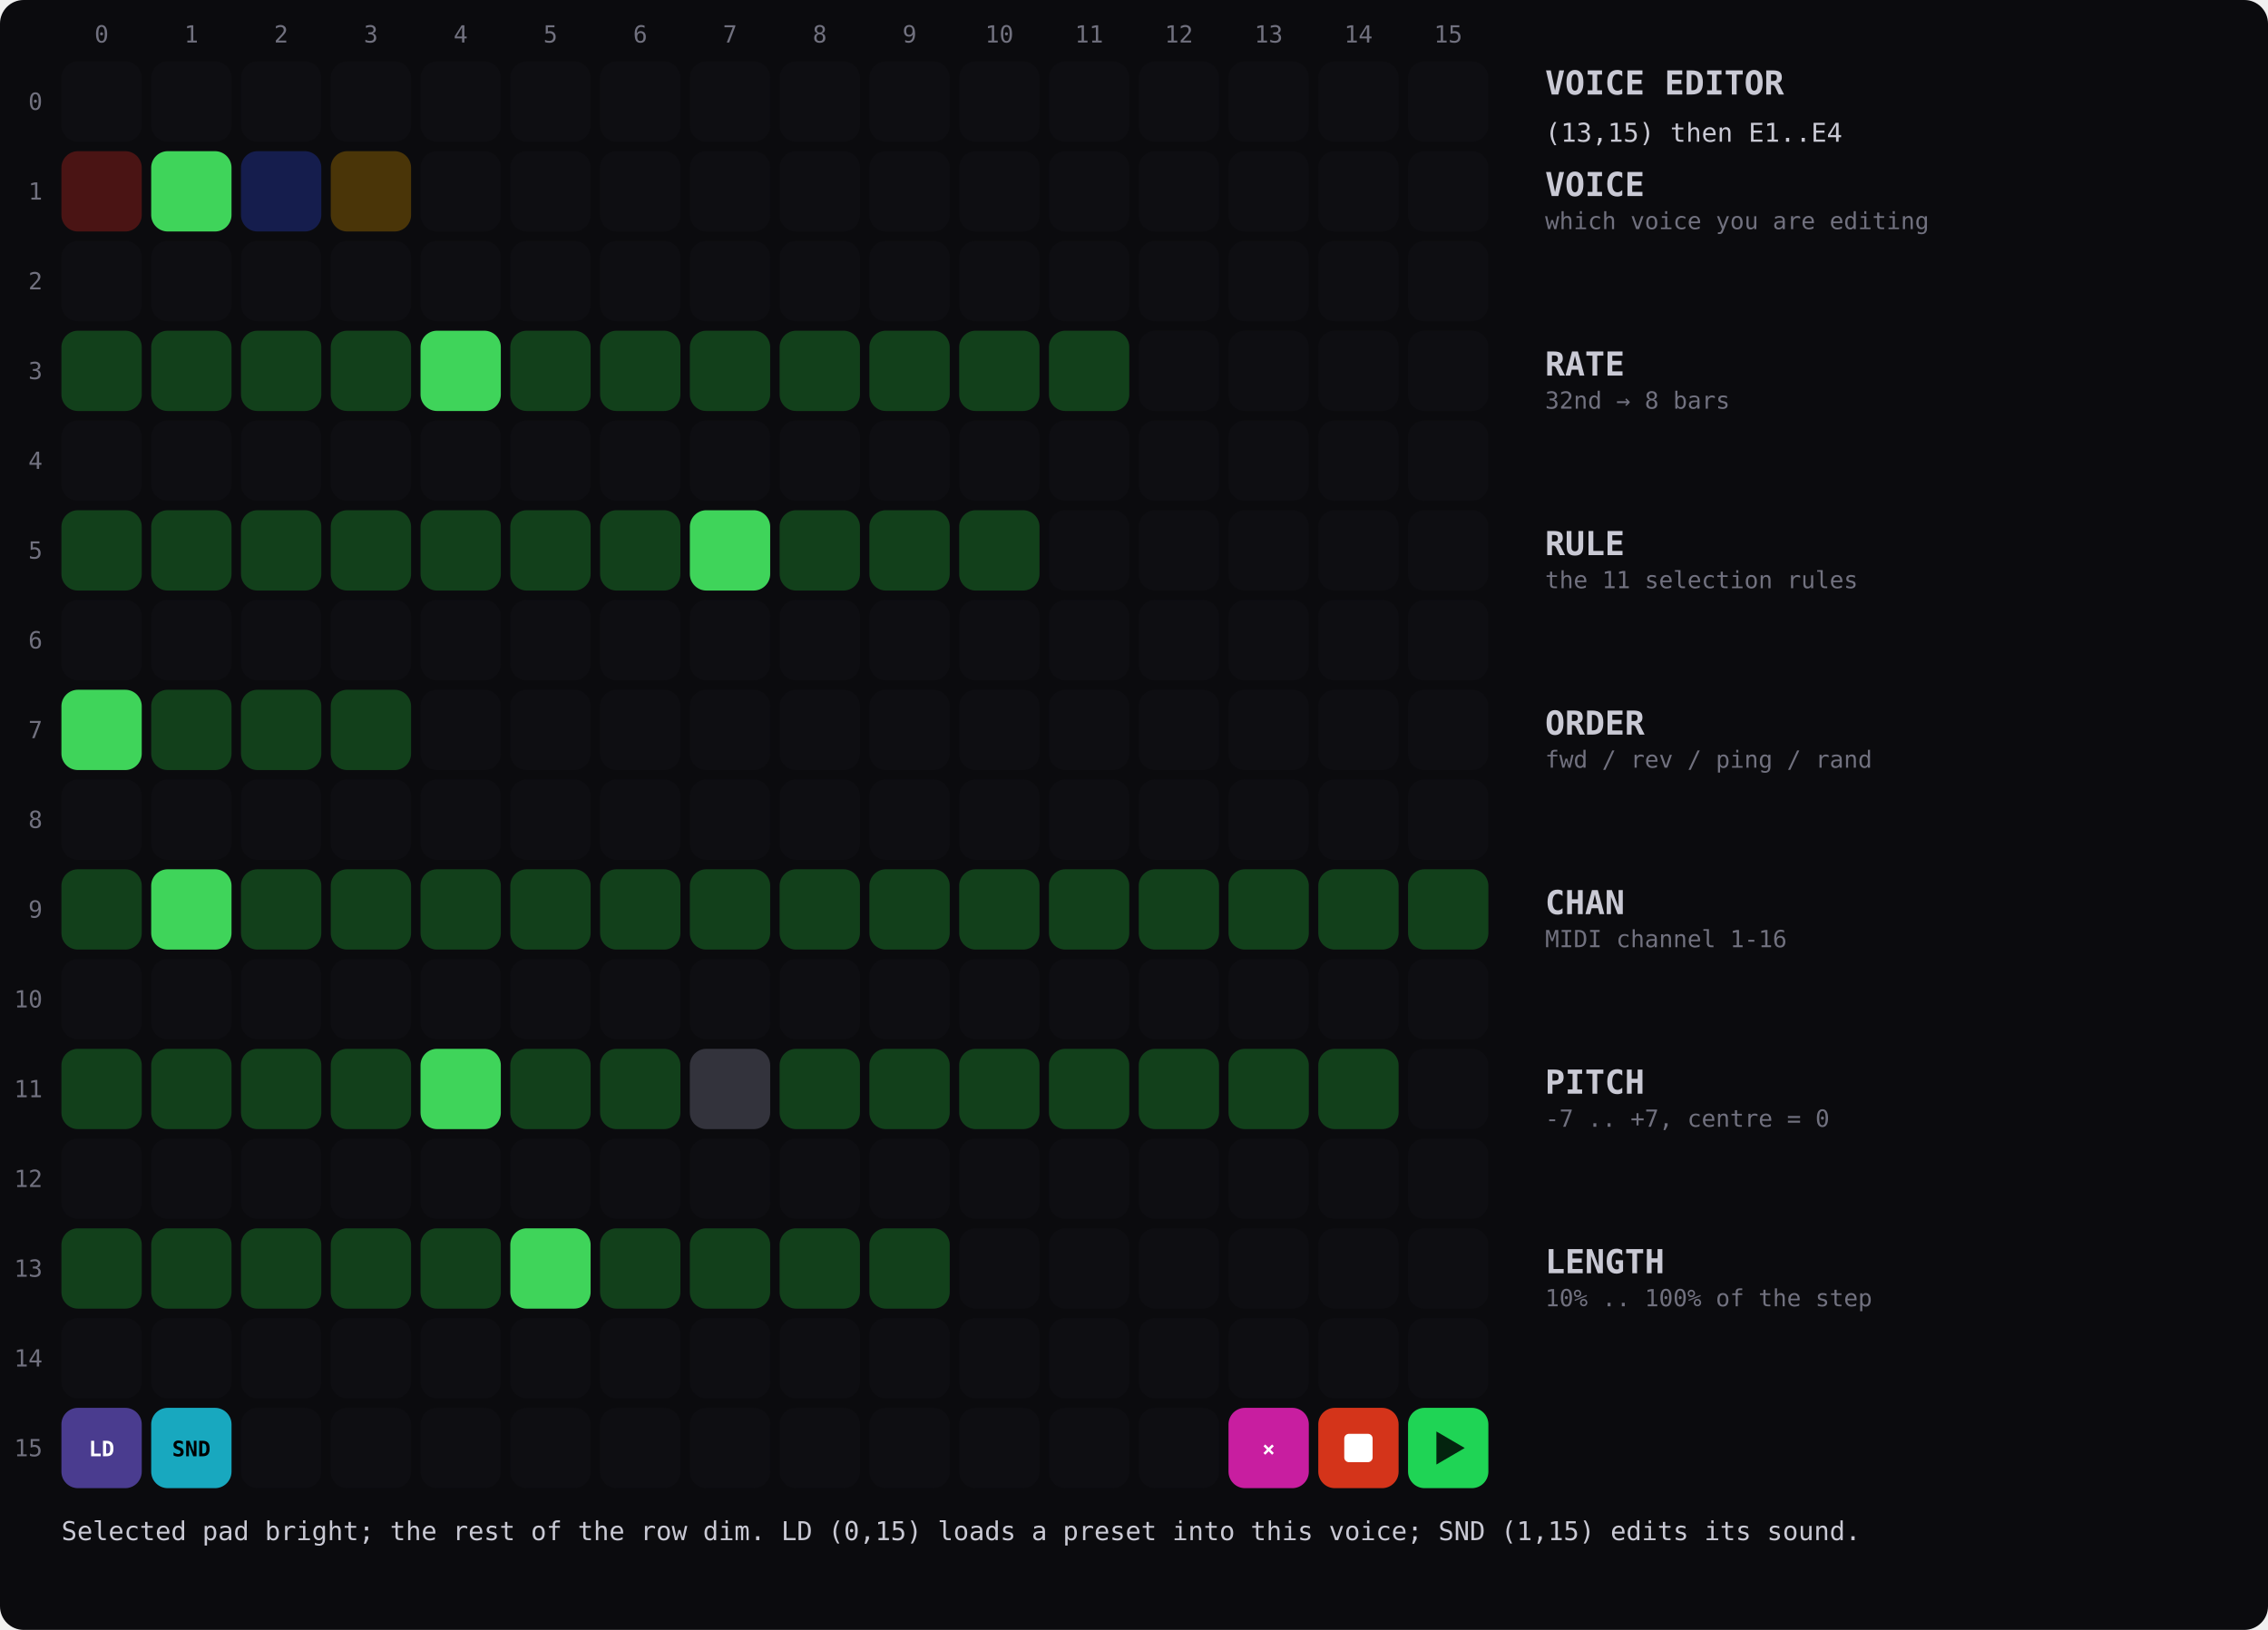
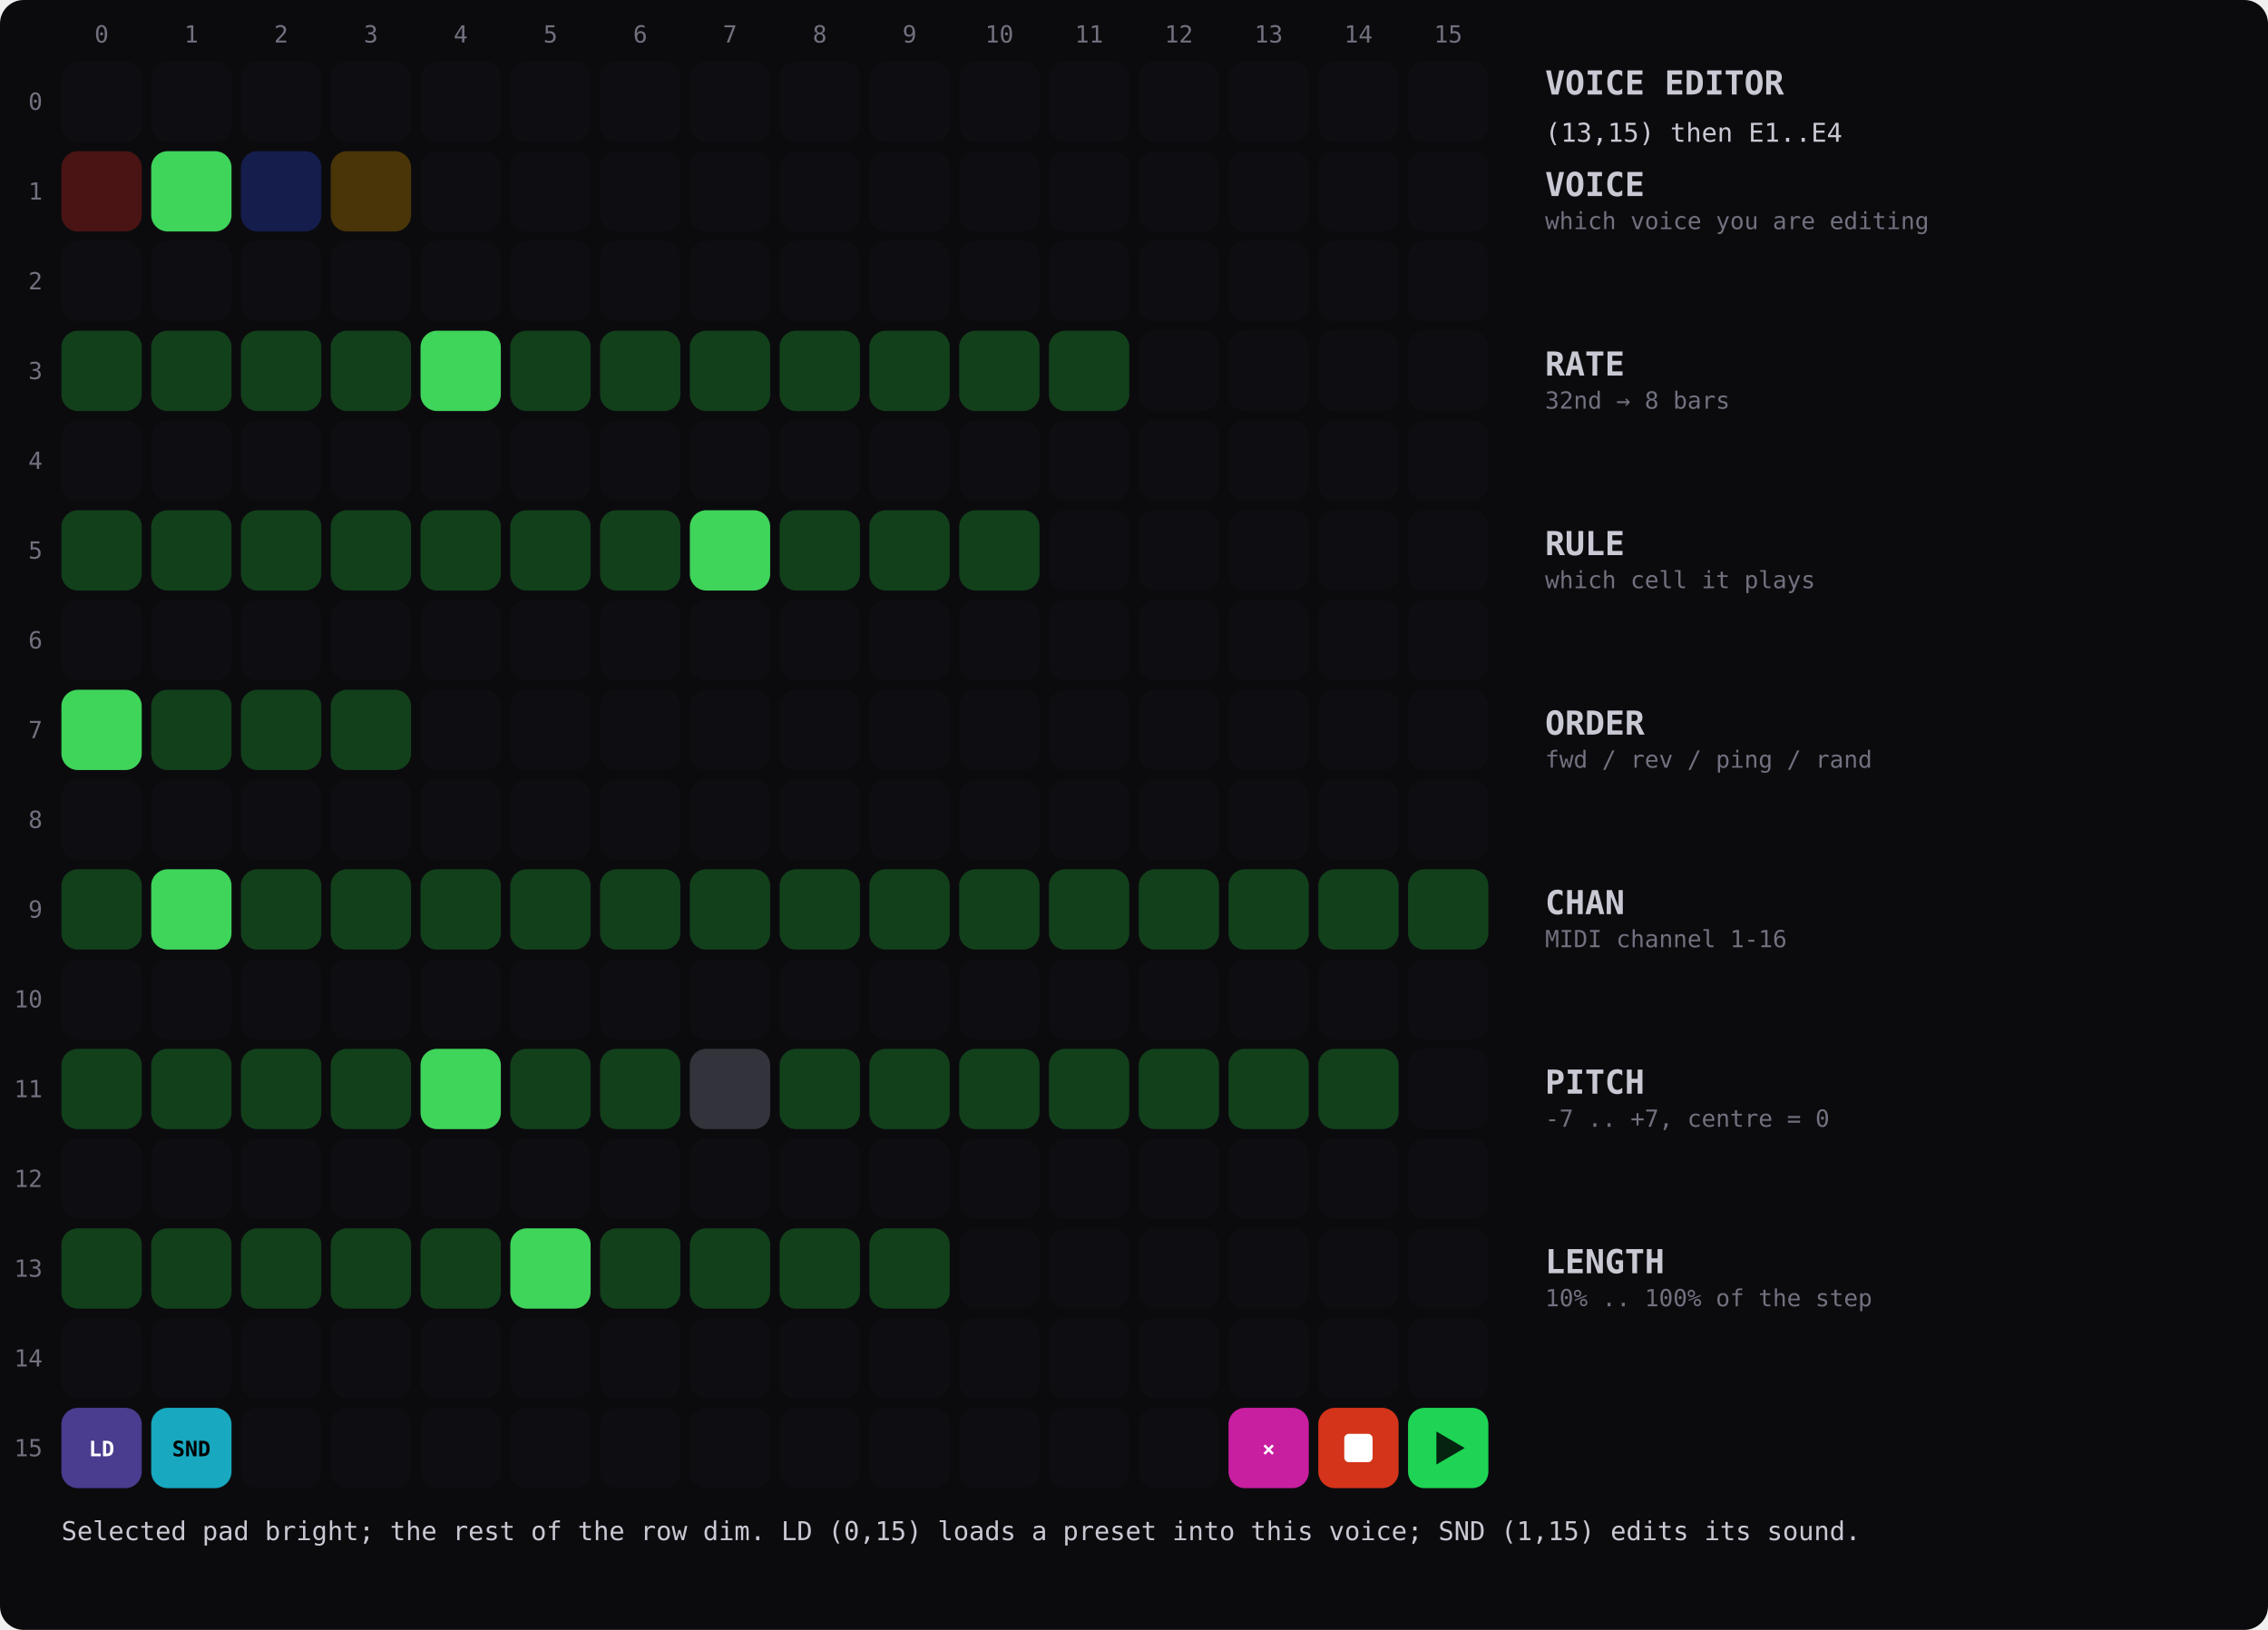
<svg xmlns="http://www.w3.org/2000/svg" width="960" height="690" viewBox="0 0 960 690" role="img" aria-label="plinky-life voice editor">
  <rect width="960" height="690" rx="10" fill="#0b0b0e" />
  <style>text{font-family:ui-monospace,SFMono-Regular,Menlo,Consolas,monospace}.t{font-size:11px;fill:#c9c9d4}.h{font-size:14px;font-weight:700;fill:#c9c9d4}.k{font-size:10px;fill:#71717f}.p{font-size:9px;font-weight:700}</style>
  <text class="k" x="43.0" y="18" text-anchor="middle">0</text>
  <text class="k" x="18" y="46.5" text-anchor="end">0</text>
  <text class="k" x="81.0" y="18" text-anchor="middle">1</text>
  <text class="k" x="18" y="84.5" text-anchor="end">1</text>
  <text class="k" x="119.0" y="18" text-anchor="middle">2</text>
  <text class="k" x="18" y="122.5" text-anchor="end">2</text>
  <text class="k" x="157.0" y="18" text-anchor="middle">3</text>
  <text class="k" x="18" y="160.5" text-anchor="end">3</text>
  <text class="k" x="195.0" y="18" text-anchor="middle">4</text>
  <text class="k" x="18" y="198.5" text-anchor="end">4</text>
  <text class="k" x="233.0" y="18" text-anchor="middle">5</text>
  <text class="k" x="18" y="236.5" text-anchor="end">5</text>
  <text class="k" x="271.0" y="18" text-anchor="middle">6</text>
  <text class="k" x="18" y="274.5" text-anchor="end">6</text>
  <text class="k" x="309.0" y="18" text-anchor="middle">7</text>
  <text class="k" x="18" y="312.5" text-anchor="end">7</text>
  <text class="k" x="347.0" y="18" text-anchor="middle">8</text>
  <text class="k" x="18" y="350.5" text-anchor="end">8</text>
  <text class="k" x="385.0" y="18" text-anchor="middle">9</text>
  <text class="k" x="18" y="388.5" text-anchor="end">9</text>
  <text class="k" x="423.0" y="18" text-anchor="middle">10</text>
  <text class="k" x="18" y="426.5" text-anchor="end">10</text>
  <text class="k" x="461.0" y="18" text-anchor="middle">11</text>
  <text class="k" x="18" y="464.5" text-anchor="end">11</text>
  <text class="k" x="499.0" y="18" text-anchor="middle">12</text>
  <text class="k" x="18" y="502.5" text-anchor="end">12</text>
  <text class="k" x="537.0" y="18" text-anchor="middle">13</text>
  <text class="k" x="18" y="540.5" text-anchor="end">13</text>
  <text class="k" x="575.0" y="18" text-anchor="middle">14</text>
  <text class="k" x="18" y="578.5" text-anchor="end">14</text>
  <text class="k" x="613.0" y="18" text-anchor="middle">15</text>
  <text class="k" x="18" y="616.5" text-anchor="end">15</text>
  <rect x="26" y="26" width="34" height="34" rx="7" fill="#0e0e12" />
  <rect x="64" y="26" width="34" height="34" rx="7" fill="#0e0e12" />
  <rect x="102" y="26" width="34" height="34" rx="7" fill="#0e0e12" />
  <rect x="140" y="26" width="34" height="34" rx="7" fill="#0e0e12" />
  <rect x="178" y="26" width="34" height="34" rx="7" fill="#0e0e12" />
  <rect x="216" y="26" width="34" height="34" rx="7" fill="#0e0e12" />
  <rect x="254" y="26" width="34" height="34" rx="7" fill="#0e0e12" />
  <rect x="292" y="26" width="34" height="34" rx="7" fill="#0e0e12" />
  <rect x="330" y="26" width="34" height="34" rx="7" fill="#0e0e12" />
  <rect x="368" y="26" width="34" height="34" rx="7" fill="#0e0e12" />
  <rect x="406" y="26" width="34" height="34" rx="7" fill="#0e0e12" />
  <rect x="444" y="26" width="34" height="34" rx="7" fill="#0e0e12" />
  <rect x="482" y="26" width="34" height="34" rx="7" fill="#0e0e12" />
  <rect x="520" y="26" width="34" height="34" rx="7" fill="#0e0e12" />
  <rect x="558" y="26" width="34" height="34" rx="7" fill="#0e0e12" />
  <rect x="596" y="26" width="34" height="34" rx="7" fill="#0e0e12" />
  <rect x="26" y="64" width="34" height="34" rx="7" fill="#4a1414" />
  <rect x="64" y="64" width="34" height="34" rx="7" fill="#3fd45a" />
  <rect x="102" y="64" width="34" height="34" rx="7" fill="#151d4d" />
  <rect x="140" y="64" width="34" height="34" rx="7" fill="#4a3508" />
  <rect x="178" y="64" width="34" height="34" rx="7" fill="#0e0e12" />
  <rect x="216" y="64" width="34" height="34" rx="7" fill="#0e0e12" />
  <rect x="254" y="64" width="34" height="34" rx="7" fill="#0e0e12" />
  <rect x="292" y="64" width="34" height="34" rx="7" fill="#0e0e12" />
  <rect x="330" y="64" width="34" height="34" rx="7" fill="#0e0e12" />
  <rect x="368" y="64" width="34" height="34" rx="7" fill="#0e0e12" />
  <rect x="406" y="64" width="34" height="34" rx="7" fill="#0e0e12" />
  <rect x="444" y="64" width="34" height="34" rx="7" fill="#0e0e12" />
  <rect x="482" y="64" width="34" height="34" rx="7" fill="#0e0e12" />
  <rect x="520" y="64" width="34" height="34" rx="7" fill="#0e0e12" />
  <rect x="558" y="64" width="34" height="34" rx="7" fill="#0e0e12" />
  <rect x="596" y="64" width="34" height="34" rx="7" fill="#0e0e12" />
  <rect x="26" y="102" width="34" height="34" rx="7" fill="#0e0e12" />
  <rect x="64" y="102" width="34" height="34" rx="7" fill="#0e0e12" />
  <rect x="102" y="102" width="34" height="34" rx="7" fill="#0e0e12" />
  <rect x="140" y="102" width="34" height="34" rx="7" fill="#0e0e12" />
  <rect x="178" y="102" width="34" height="34" rx="7" fill="#0e0e12" />
  <rect x="216" y="102" width="34" height="34" rx="7" fill="#0e0e12" />
  <rect x="254" y="102" width="34" height="34" rx="7" fill="#0e0e12" />
  <rect x="292" y="102" width="34" height="34" rx="7" fill="#0e0e12" />
  <rect x="330" y="102" width="34" height="34" rx="7" fill="#0e0e12" />
  <rect x="368" y="102" width="34" height="34" rx="7" fill="#0e0e12" />
  <rect x="406" y="102" width="34" height="34" rx="7" fill="#0e0e12" />
  <rect x="444" y="102" width="34" height="34" rx="7" fill="#0e0e12" />
  <rect x="482" y="102" width="34" height="34" rx="7" fill="#0e0e12" />
  <rect x="520" y="102" width="34" height="34" rx="7" fill="#0e0e12" />
  <rect x="558" y="102" width="34" height="34" rx="7" fill="#0e0e12" />
  <rect x="596" y="102" width="34" height="34" rx="7" fill="#0e0e12" />
  <rect x="26" y="140" width="34" height="34" rx="7" fill="#12401b" />
  <rect x="64" y="140" width="34" height="34" rx="7" fill="#12401b" />
  <rect x="102" y="140" width="34" height="34" rx="7" fill="#12401b" />
  <rect x="140" y="140" width="34" height="34" rx="7" fill="#12401b" />
  <rect x="178" y="140" width="34" height="34" rx="7" fill="#3fd45a" />
  <rect x="216" y="140" width="34" height="34" rx="7" fill="#12401b" />
  <rect x="254" y="140" width="34" height="34" rx="7" fill="#12401b" />
  <rect x="292" y="140" width="34" height="34" rx="7" fill="#12401b" />
  <rect x="330" y="140" width="34" height="34" rx="7" fill="#12401b" />
  <rect x="368" y="140" width="34" height="34" rx="7" fill="#12401b" />
  <rect x="406" y="140" width="34" height="34" rx="7" fill="#12401b" />
  <rect x="444" y="140" width="34" height="34" rx="7" fill="#12401b" />
  <rect x="482" y="140" width="34" height="34" rx="7" fill="#0e0e12" />
  <rect x="520" y="140" width="34" height="34" rx="7" fill="#0e0e12" />
  <rect x="558" y="140" width="34" height="34" rx="7" fill="#0e0e12" />
  <rect x="596" y="140" width="34" height="34" rx="7" fill="#0e0e12" />
  <rect x="26" y="178" width="34" height="34" rx="7" fill="#0e0e12" />
  <rect x="64" y="178" width="34" height="34" rx="7" fill="#0e0e12" />
  <rect x="102" y="178" width="34" height="34" rx="7" fill="#0e0e12" />
  <rect x="140" y="178" width="34" height="34" rx="7" fill="#0e0e12" />
  <rect x="178" y="178" width="34" height="34" rx="7" fill="#0e0e12" />
  <rect x="216" y="178" width="34" height="34" rx="7" fill="#0e0e12" />
  <rect x="254" y="178" width="34" height="34" rx="7" fill="#0e0e12" />
  <rect x="292" y="178" width="34" height="34" rx="7" fill="#0e0e12" />
  <rect x="330" y="178" width="34" height="34" rx="7" fill="#0e0e12" />
  <rect x="368" y="178" width="34" height="34" rx="7" fill="#0e0e12" />
  <rect x="406" y="178" width="34" height="34" rx="7" fill="#0e0e12" />
  <rect x="444" y="178" width="34" height="34" rx="7" fill="#0e0e12" />
  <rect x="482" y="178" width="34" height="34" rx="7" fill="#0e0e12" />
  <rect x="520" y="178" width="34" height="34" rx="7" fill="#0e0e12" />
  <rect x="558" y="178" width="34" height="34" rx="7" fill="#0e0e12" />
  <rect x="596" y="178" width="34" height="34" rx="7" fill="#0e0e12" />
  <rect x="26" y="216" width="34" height="34" rx="7" fill="#12401b" />
  <rect x="64" y="216" width="34" height="34" rx="7" fill="#12401b" />
  <rect x="102" y="216" width="34" height="34" rx="7" fill="#12401b" />
  <rect x="140" y="216" width="34" height="34" rx="7" fill="#12401b" />
  <rect x="178" y="216" width="34" height="34" rx="7" fill="#12401b" />
  <rect x="216" y="216" width="34" height="34" rx="7" fill="#12401b" />
  <rect x="254" y="216" width="34" height="34" rx="7" fill="#12401b" />
  <rect x="292" y="216" width="34" height="34" rx="7" fill="#3fd45a" />
  <rect x="330" y="216" width="34" height="34" rx="7" fill="#12401b" />
  <rect x="368" y="216" width="34" height="34" rx="7" fill="#12401b" />
  <rect x="406" y="216" width="34" height="34" rx="7" fill="#12401b" />
  <rect x="444" y="216" width="34" height="34" rx="7" fill="#0e0e12" />
  <rect x="482" y="216" width="34" height="34" rx="7" fill="#0e0e12" />
  <rect x="520" y="216" width="34" height="34" rx="7" fill="#0e0e12" />
  <rect x="558" y="216" width="34" height="34" rx="7" fill="#0e0e12" />
  <rect x="596" y="216" width="34" height="34" rx="7" fill="#0e0e12" />
  <rect x="26" y="254" width="34" height="34" rx="7" fill="#0e0e12" />
  <rect x="64" y="254" width="34" height="34" rx="7" fill="#0e0e12" />
  <rect x="102" y="254" width="34" height="34" rx="7" fill="#0e0e12" />
  <rect x="140" y="254" width="34" height="34" rx="7" fill="#0e0e12" />
  <rect x="178" y="254" width="34" height="34" rx="7" fill="#0e0e12" />
  <rect x="216" y="254" width="34" height="34" rx="7" fill="#0e0e12" />
  <rect x="254" y="254" width="34" height="34" rx="7" fill="#0e0e12" />
  <rect x="292" y="254" width="34" height="34" rx="7" fill="#0e0e12" />
  <rect x="330" y="254" width="34" height="34" rx="7" fill="#0e0e12" />
  <rect x="368" y="254" width="34" height="34" rx="7" fill="#0e0e12" />
  <rect x="406" y="254" width="34" height="34" rx="7" fill="#0e0e12" />
  <rect x="444" y="254" width="34" height="34" rx="7" fill="#0e0e12" />
  <rect x="482" y="254" width="34" height="34" rx="7" fill="#0e0e12" />
  <rect x="520" y="254" width="34" height="34" rx="7" fill="#0e0e12" />
  <rect x="558" y="254" width="34" height="34" rx="7" fill="#0e0e12" />
  <rect x="596" y="254" width="34" height="34" rx="7" fill="#0e0e12" />
  <rect x="26" y="292" width="34" height="34" rx="7" fill="#3fd45a" />
  <rect x="64" y="292" width="34" height="34" rx="7" fill="#12401b" />
  <rect x="102" y="292" width="34" height="34" rx="7" fill="#12401b" />
  <rect x="140" y="292" width="34" height="34" rx="7" fill="#12401b" />
  <rect x="178" y="292" width="34" height="34" rx="7" fill="#0e0e12" />
  <rect x="216" y="292" width="34" height="34" rx="7" fill="#0e0e12" />
  <rect x="254" y="292" width="34" height="34" rx="7" fill="#0e0e12" />
  <rect x="292" y="292" width="34" height="34" rx="7" fill="#0e0e12" />
  <rect x="330" y="292" width="34" height="34" rx="7" fill="#0e0e12" />
  <rect x="368" y="292" width="34" height="34" rx="7" fill="#0e0e12" />
  <rect x="406" y="292" width="34" height="34" rx="7" fill="#0e0e12" />
  <rect x="444" y="292" width="34" height="34" rx="7" fill="#0e0e12" />
  <rect x="482" y="292" width="34" height="34" rx="7" fill="#0e0e12" />
  <rect x="520" y="292" width="34" height="34" rx="7" fill="#0e0e12" />
  <rect x="558" y="292" width="34" height="34" rx="7" fill="#0e0e12" />
  <rect x="596" y="292" width="34" height="34" rx="7" fill="#0e0e12" />
  <rect x="26" y="330" width="34" height="34" rx="7" fill="#0e0e12" />
  <rect x="64" y="330" width="34" height="34" rx="7" fill="#0e0e12" />
  <rect x="102" y="330" width="34" height="34" rx="7" fill="#0e0e12" />
  <rect x="140" y="330" width="34" height="34" rx="7" fill="#0e0e12" />
  <rect x="178" y="330" width="34" height="34" rx="7" fill="#0e0e12" />
  <rect x="216" y="330" width="34" height="34" rx="7" fill="#0e0e12" />
  <rect x="254" y="330" width="34" height="34" rx="7" fill="#0e0e12" />
  <rect x="292" y="330" width="34" height="34" rx="7" fill="#0e0e12" />
  <rect x="330" y="330" width="34" height="34" rx="7" fill="#0e0e12" />
  <rect x="368" y="330" width="34" height="34" rx="7" fill="#0e0e12" />
  <rect x="406" y="330" width="34" height="34" rx="7" fill="#0e0e12" />
  <rect x="444" y="330" width="34" height="34" rx="7" fill="#0e0e12" />
  <rect x="482" y="330" width="34" height="34" rx="7" fill="#0e0e12" />
  <rect x="520" y="330" width="34" height="34" rx="7" fill="#0e0e12" />
  <rect x="558" y="330" width="34" height="34" rx="7" fill="#0e0e12" />
  <rect x="596" y="330" width="34" height="34" rx="7" fill="#0e0e12" />
  <rect x="26" y="368" width="34" height="34" rx="7" fill="#12401b" />
  <rect x="64" y="368" width="34" height="34" rx="7" fill="#3fd45a" />
  <rect x="102" y="368" width="34" height="34" rx="7" fill="#12401b" />
  <rect x="140" y="368" width="34" height="34" rx="7" fill="#12401b" />
  <rect x="178" y="368" width="34" height="34" rx="7" fill="#12401b" />
  <rect x="216" y="368" width="34" height="34" rx="7" fill="#12401b" />
  <rect x="254" y="368" width="34" height="34" rx="7" fill="#12401b" />
  <rect x="292" y="368" width="34" height="34" rx="7" fill="#12401b" />
  <rect x="330" y="368" width="34" height="34" rx="7" fill="#12401b" />
  <rect x="368" y="368" width="34" height="34" rx="7" fill="#12401b" />
  <rect x="406" y="368" width="34" height="34" rx="7" fill="#12401b" />
  <rect x="444" y="368" width="34" height="34" rx="7" fill="#12401b" />
  <rect x="482" y="368" width="34" height="34" rx="7" fill="#12401b" />
  <rect x="520" y="368" width="34" height="34" rx="7" fill="#12401b" />
  <rect x="558" y="368" width="34" height="34" rx="7" fill="#12401b" />
  <rect x="596" y="368" width="34" height="34" rx="7" fill="#12401b" />
  <rect x="26" y="406" width="34" height="34" rx="7" fill="#0e0e12" />
  <rect x="64" y="406" width="34" height="34" rx="7" fill="#0e0e12" />
  <rect x="102" y="406" width="34" height="34" rx="7" fill="#0e0e12" />
  <rect x="140" y="406" width="34" height="34" rx="7" fill="#0e0e12" />
  <rect x="178" y="406" width="34" height="34" rx="7" fill="#0e0e12" />
  <rect x="216" y="406" width="34" height="34" rx="7" fill="#0e0e12" />
  <rect x="254" y="406" width="34" height="34" rx="7" fill="#0e0e12" />
  <rect x="292" y="406" width="34" height="34" rx="7" fill="#0e0e12" />
  <rect x="330" y="406" width="34" height="34" rx="7" fill="#0e0e12" />
  <rect x="368" y="406" width="34" height="34" rx="7" fill="#0e0e12" />
  <rect x="406" y="406" width="34" height="34" rx="7" fill="#0e0e12" />
  <rect x="444" y="406" width="34" height="34" rx="7" fill="#0e0e12" />
  <rect x="482" y="406" width="34" height="34" rx="7" fill="#0e0e12" />
  <rect x="520" y="406" width="34" height="34" rx="7" fill="#0e0e12" />
  <rect x="558" y="406" width="34" height="34" rx="7" fill="#0e0e12" />
  <rect x="596" y="406" width="34" height="34" rx="7" fill="#0e0e12" />
  <rect x="26" y="444" width="34" height="34" rx="7" fill="#12401b" />
  <rect x="64" y="444" width="34" height="34" rx="7" fill="#12401b" />
  <rect x="102" y="444" width="34" height="34" rx="7" fill="#12401b" />
  <rect x="140" y="444" width="34" height="34" rx="7" fill="#12401b" />
  <rect x="178" y="444" width="34" height="34" rx="7" fill="#3fd45a" />
  <rect x="216" y="444" width="34" height="34" rx="7" fill="#12401b" />
  <rect x="254" y="444" width="34" height="34" rx="7" fill="#12401b" />
  <rect x="292" y="444" width="34" height="34" rx="7" fill="#33333c" />
  <rect x="330" y="444" width="34" height="34" rx="7" fill="#12401b" />
  <rect x="368" y="444" width="34" height="34" rx="7" fill="#12401b" />
  <rect x="406" y="444" width="34" height="34" rx="7" fill="#12401b" />
  <rect x="444" y="444" width="34" height="34" rx="7" fill="#12401b" />
  <rect x="482" y="444" width="34" height="34" rx="7" fill="#12401b" />
  <rect x="520" y="444" width="34" height="34" rx="7" fill="#12401b" />
  <rect x="558" y="444" width="34" height="34" rx="7" fill="#12401b" />
  <rect x="596" y="444" width="34" height="34" rx="7" fill="#0e0e12" />
  <rect x="26" y="482" width="34" height="34" rx="7" fill="#0e0e12" />
  <rect x="64" y="482" width="34" height="34" rx="7" fill="#0e0e12" />
  <rect x="102" y="482" width="34" height="34" rx="7" fill="#0e0e12" />
  <rect x="140" y="482" width="34" height="34" rx="7" fill="#0e0e12" />
  <rect x="178" y="482" width="34" height="34" rx="7" fill="#0e0e12" />
  <rect x="216" y="482" width="34" height="34" rx="7" fill="#0e0e12" />
  <rect x="254" y="482" width="34" height="34" rx="7" fill="#0e0e12" />
  <rect x="292" y="482" width="34" height="34" rx="7" fill="#0e0e12" />
  <rect x="330" y="482" width="34" height="34" rx="7" fill="#0e0e12" />
  <rect x="368" y="482" width="34" height="34" rx="7" fill="#0e0e12" />
  <rect x="406" y="482" width="34" height="34" rx="7" fill="#0e0e12" />
  <rect x="444" y="482" width="34" height="34" rx="7" fill="#0e0e12" />
  <rect x="482" y="482" width="34" height="34" rx="7" fill="#0e0e12" />
  <rect x="520" y="482" width="34" height="34" rx="7" fill="#0e0e12" />
  <rect x="558" y="482" width="34" height="34" rx="7" fill="#0e0e12" />
  <rect x="596" y="482" width="34" height="34" rx="7" fill="#0e0e12" />
  <rect x="26" y="520" width="34" height="34" rx="7" fill="#12401b" />
  <rect x="64" y="520" width="34" height="34" rx="7" fill="#12401b" />
  <rect x="102" y="520" width="34" height="34" rx="7" fill="#12401b" />
  <rect x="140" y="520" width="34" height="34" rx="7" fill="#12401b" />
  <rect x="178" y="520" width="34" height="34" rx="7" fill="#12401b" />
  <rect x="216" y="520" width="34" height="34" rx="7" fill="#3fd45a" />
  <rect x="254" y="520" width="34" height="34" rx="7" fill="#12401b" />
  <rect x="292" y="520" width="34" height="34" rx="7" fill="#12401b" />
  <rect x="330" y="520" width="34" height="34" rx="7" fill="#12401b" />
  <rect x="368" y="520" width="34" height="34" rx="7" fill="#12401b" />
  <rect x="406" y="520" width="34" height="34" rx="7" fill="#0e0e12" />
  <rect x="444" y="520" width="34" height="34" rx="7" fill="#0e0e12" />
  <rect x="482" y="520" width="34" height="34" rx="7" fill="#0e0e12" />
  <rect x="520" y="520" width="34" height="34" rx="7" fill="#0e0e12" />
  <rect x="558" y="520" width="34" height="34" rx="7" fill="#0e0e12" />
  <rect x="596" y="520" width="34" height="34" rx="7" fill="#0e0e12" />
  <rect x="26" y="558" width="34" height="34" rx="7" fill="#0e0e12" />
  <rect x="64" y="558" width="34" height="34" rx="7" fill="#0e0e12" />
  <rect x="102" y="558" width="34" height="34" rx="7" fill="#0e0e12" />
  <rect x="140" y="558" width="34" height="34" rx="7" fill="#0e0e12" />
  <rect x="178" y="558" width="34" height="34" rx="7" fill="#0e0e12" />
  <rect x="216" y="558" width="34" height="34" rx="7" fill="#0e0e12" />
  <rect x="254" y="558" width="34" height="34" rx="7" fill="#0e0e12" />
  <rect x="292" y="558" width="34" height="34" rx="7" fill="#0e0e12" />
  <rect x="330" y="558" width="34" height="34" rx="7" fill="#0e0e12" />
  <rect x="368" y="558" width="34" height="34" rx="7" fill="#0e0e12" />
  <rect x="406" y="558" width="34" height="34" rx="7" fill="#0e0e12" />
  <rect x="444" y="558" width="34" height="34" rx="7" fill="#0e0e12" />
  <rect x="482" y="558" width="34" height="34" rx="7" fill="#0e0e12" />
  <rect x="520" y="558" width="34" height="34" rx="7" fill="#0e0e12" />
  <rect x="558" y="558" width="34" height="34" rx="7" fill="#0e0e12" />
  <rect x="596" y="558" width="34" height="34" rx="7" fill="#0e0e12" />
  <rect x="26" y="596" width="34" height="34" rx="7" fill="#0e0e12" />
  <rect x="64" y="596" width="34" height="34" rx="7" fill="#0e0e12" />
  <rect x="102" y="596" width="34" height="34" rx="7" fill="#0e0e12" />
  <rect x="140" y="596" width="34" height="34" rx="7" fill="#0e0e12" />
  <rect x="178" y="596" width="34" height="34" rx="7" fill="#0e0e12" />
  <rect x="216" y="596" width="34" height="34" rx="7" fill="#0e0e12" />
  <rect x="254" y="596" width="34" height="34" rx="7" fill="#0e0e12" />
  <rect x="292" y="596" width="34" height="34" rx="7" fill="#0e0e12" />
  <rect x="330" y="596" width="34" height="34" rx="7" fill="#0e0e12" />
  <rect x="368" y="596" width="34" height="34" rx="7" fill="#0e0e12" />
  <rect x="406" y="596" width="34" height="34" rx="7" fill="#0e0e12" />
  <rect x="444" y="596" width="34" height="34" rx="7" fill="#0e0e12" />
  <rect x="482" y="596" width="34" height="34" rx="7" fill="#0e0e12" />
  <rect x="26" y="596" width="34" height="34" rx="7" fill="#4a3c8f" />
  <text class="p" x="43.0" y="616.5" text-anchor="middle" fill="#fff">LD</text>
  <rect x="64" y="596" width="34" height="34" rx="7" fill="#18a8bf" />
  <text class="p" x="81.0" y="616.5" text-anchor="middle" fill="#000">SND</text>
  <rect x="520" y="596" width="34" height="34" rx="7" fill="#c81ea0" />
  <text class="p" x="537.0" y="616.5" text-anchor="middle" fill="#fff">×</text>
  <rect x="558" y="596" width="34" height="34" rx="7" fill="#d4341a" />
  <rect x="596" y="596" width="34" height="34" rx="7" fill="#1fd455" />
  <rect x="569" y="607" width="12" height="12" rx="2" fill="#fff" />
  <path d="M608 606 L620 613 L608 620 Z" fill="#04240f" />
  <text class="h" x="654" y="40">VOICE EDITOR</text>
  <text class="t" x="654" y="60">(13,15) then E1..E4</text>
  <text class="h" x="654" y="83.0">VOICE</text>
  <text class="k" x="654" y="97.0">which voice you are editing</text>
  <text class="h" x="654" y="159.0">RATE</text>
  <text class="k" x="654" y="173.0">32nd → 8 bars</text>
  <text class="h" x="654" y="235.0">RULE</text>
-   <text class="k" x="654" y="249.0">the 11 selection rules</text>
+   <text class="k" x="654" y="249.0">which cell it plays</text>
  <text class="h" x="654" y="311.0">ORDER</text>
  <text class="k" x="654" y="325.0">fwd / rev / ping / rand</text>
  <text class="h" x="654" y="387.0">CHAN</text>
  <text class="k" x="654" y="401.0">MIDI channel 1-16</text>
  <text class="h" x="654" y="463.0">PITCH</text>
  <text class="k" x="654" y="477.0">-7 .. +7, centre = 0</text>
  <text class="h" x="654" y="539.0">LENGTH</text>
  <text class="k" x="654" y="553.0">10% .. 100% of the step</text>
  <text class="t" x="26" y="652">Selected pad bright; the rest of the row dim. LD (0,15) loads a preset into this voice; SND (1,15) edits its sound.</text>
</svg>
